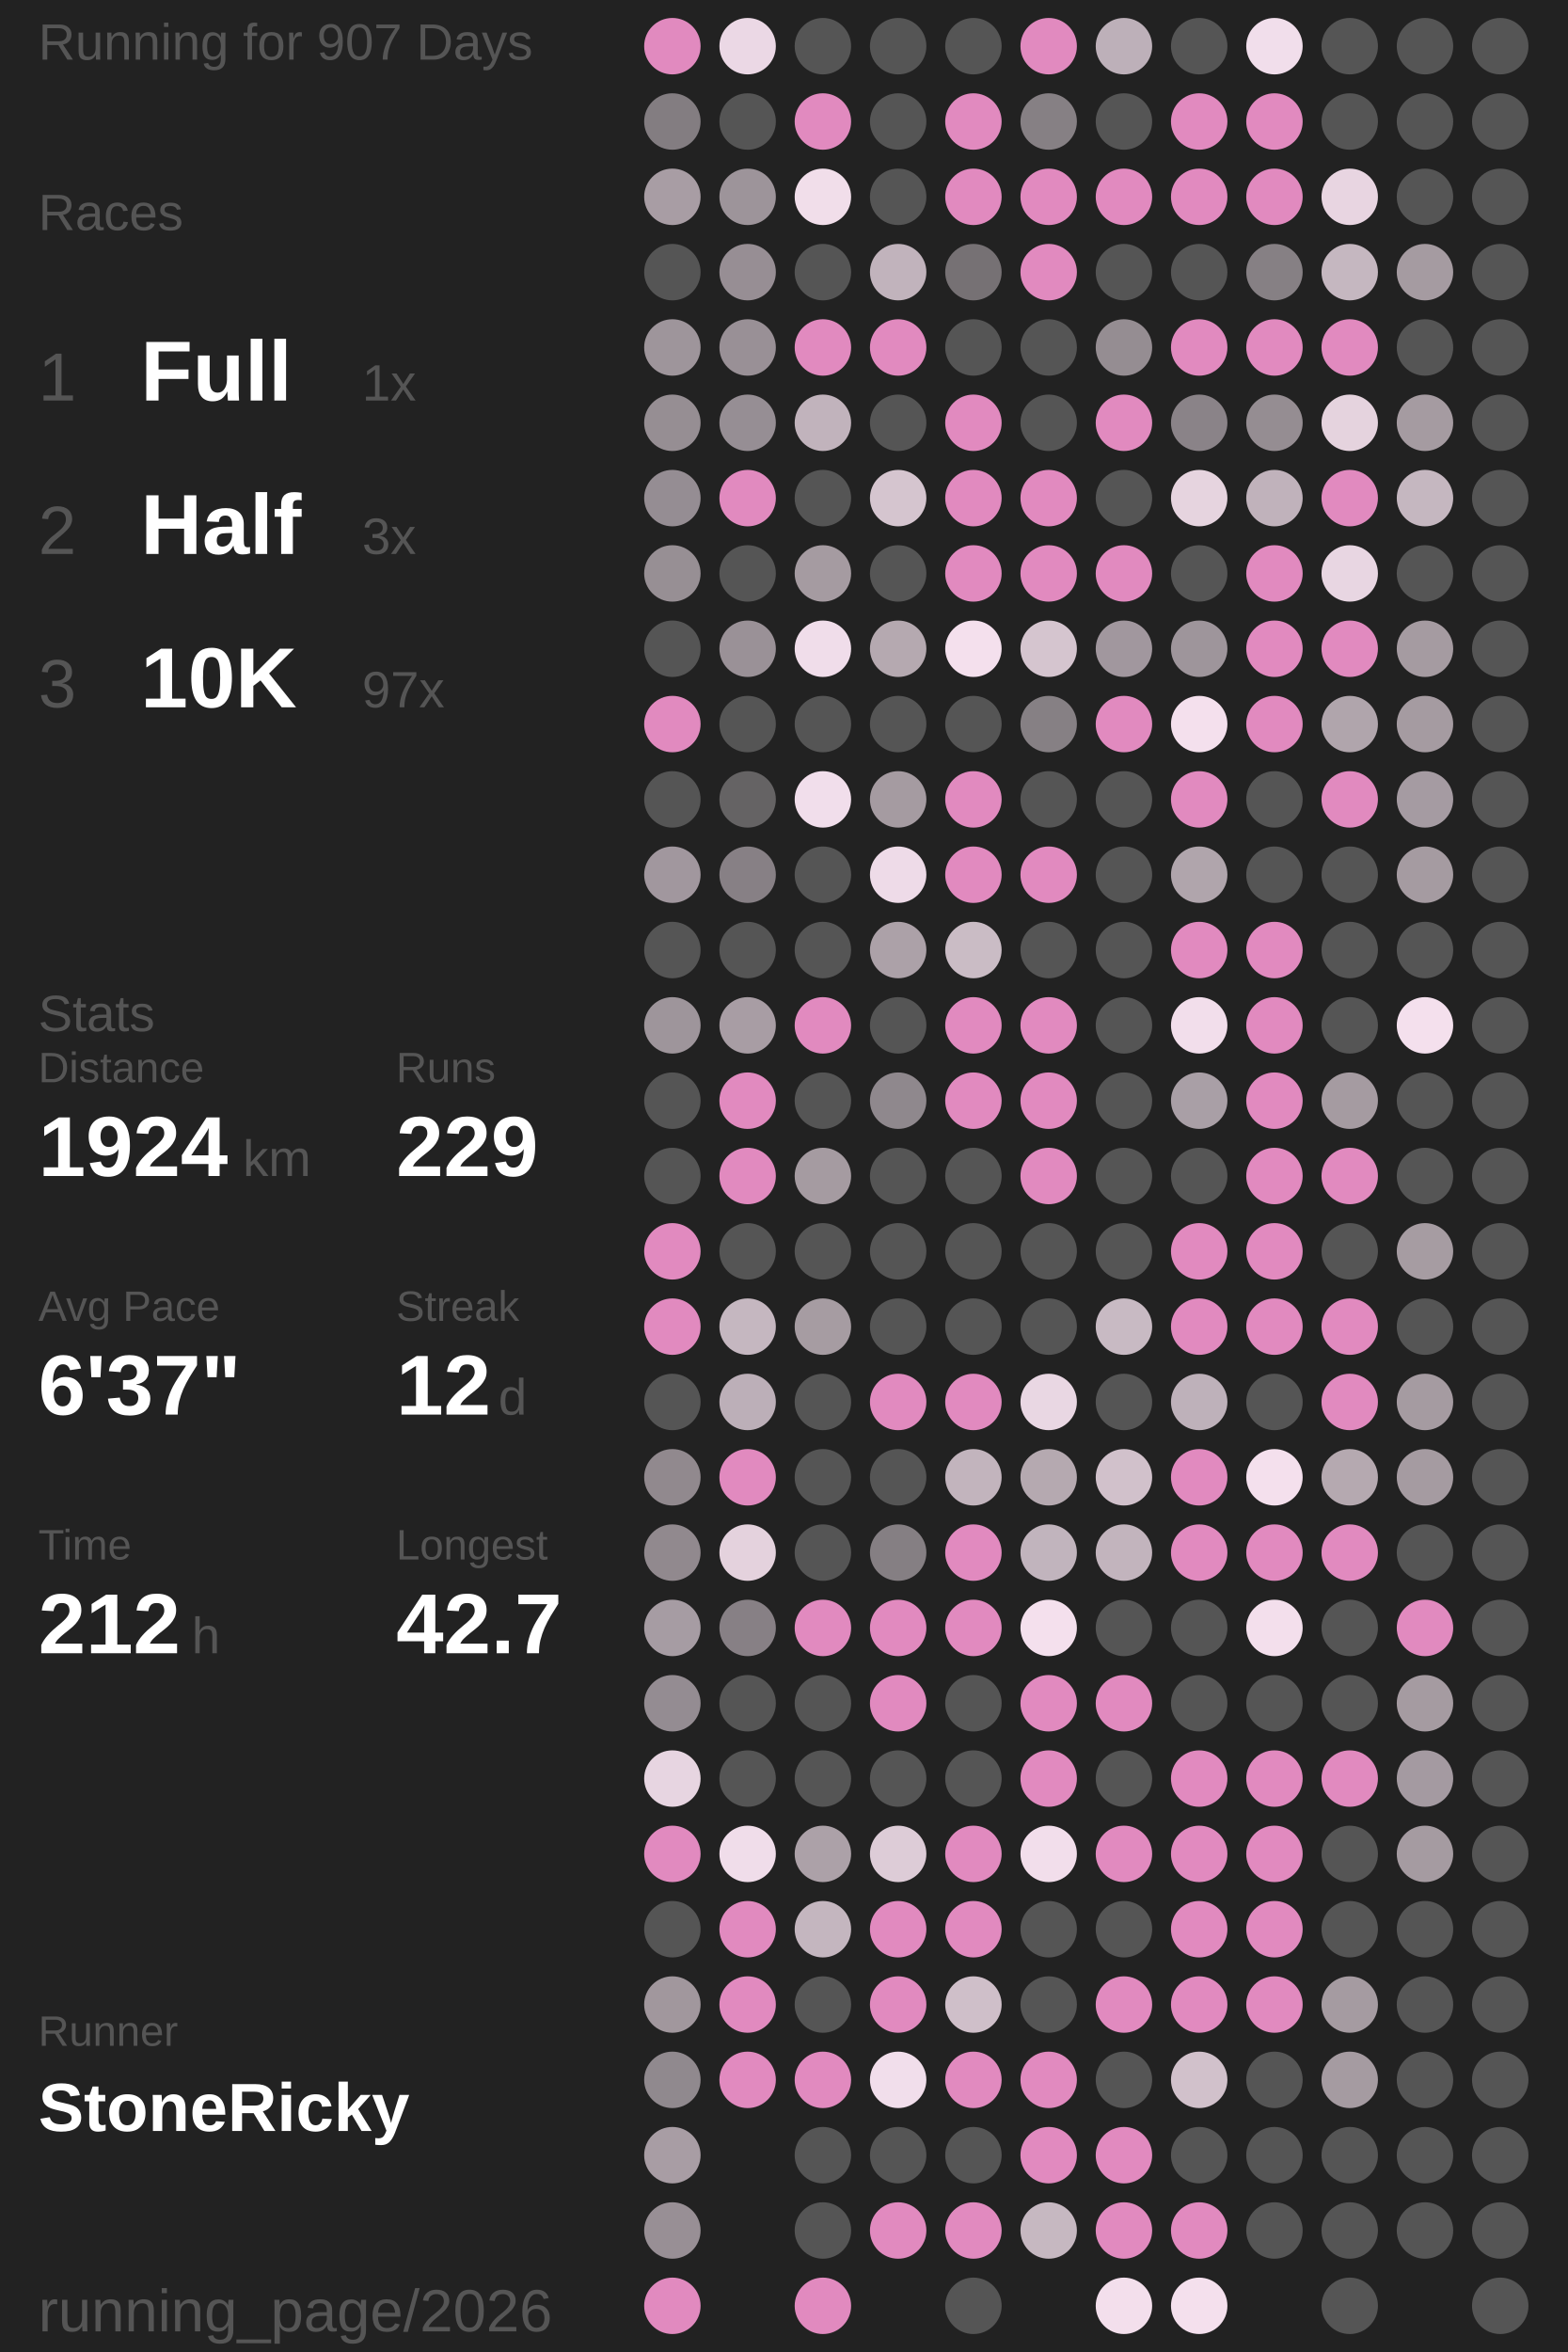
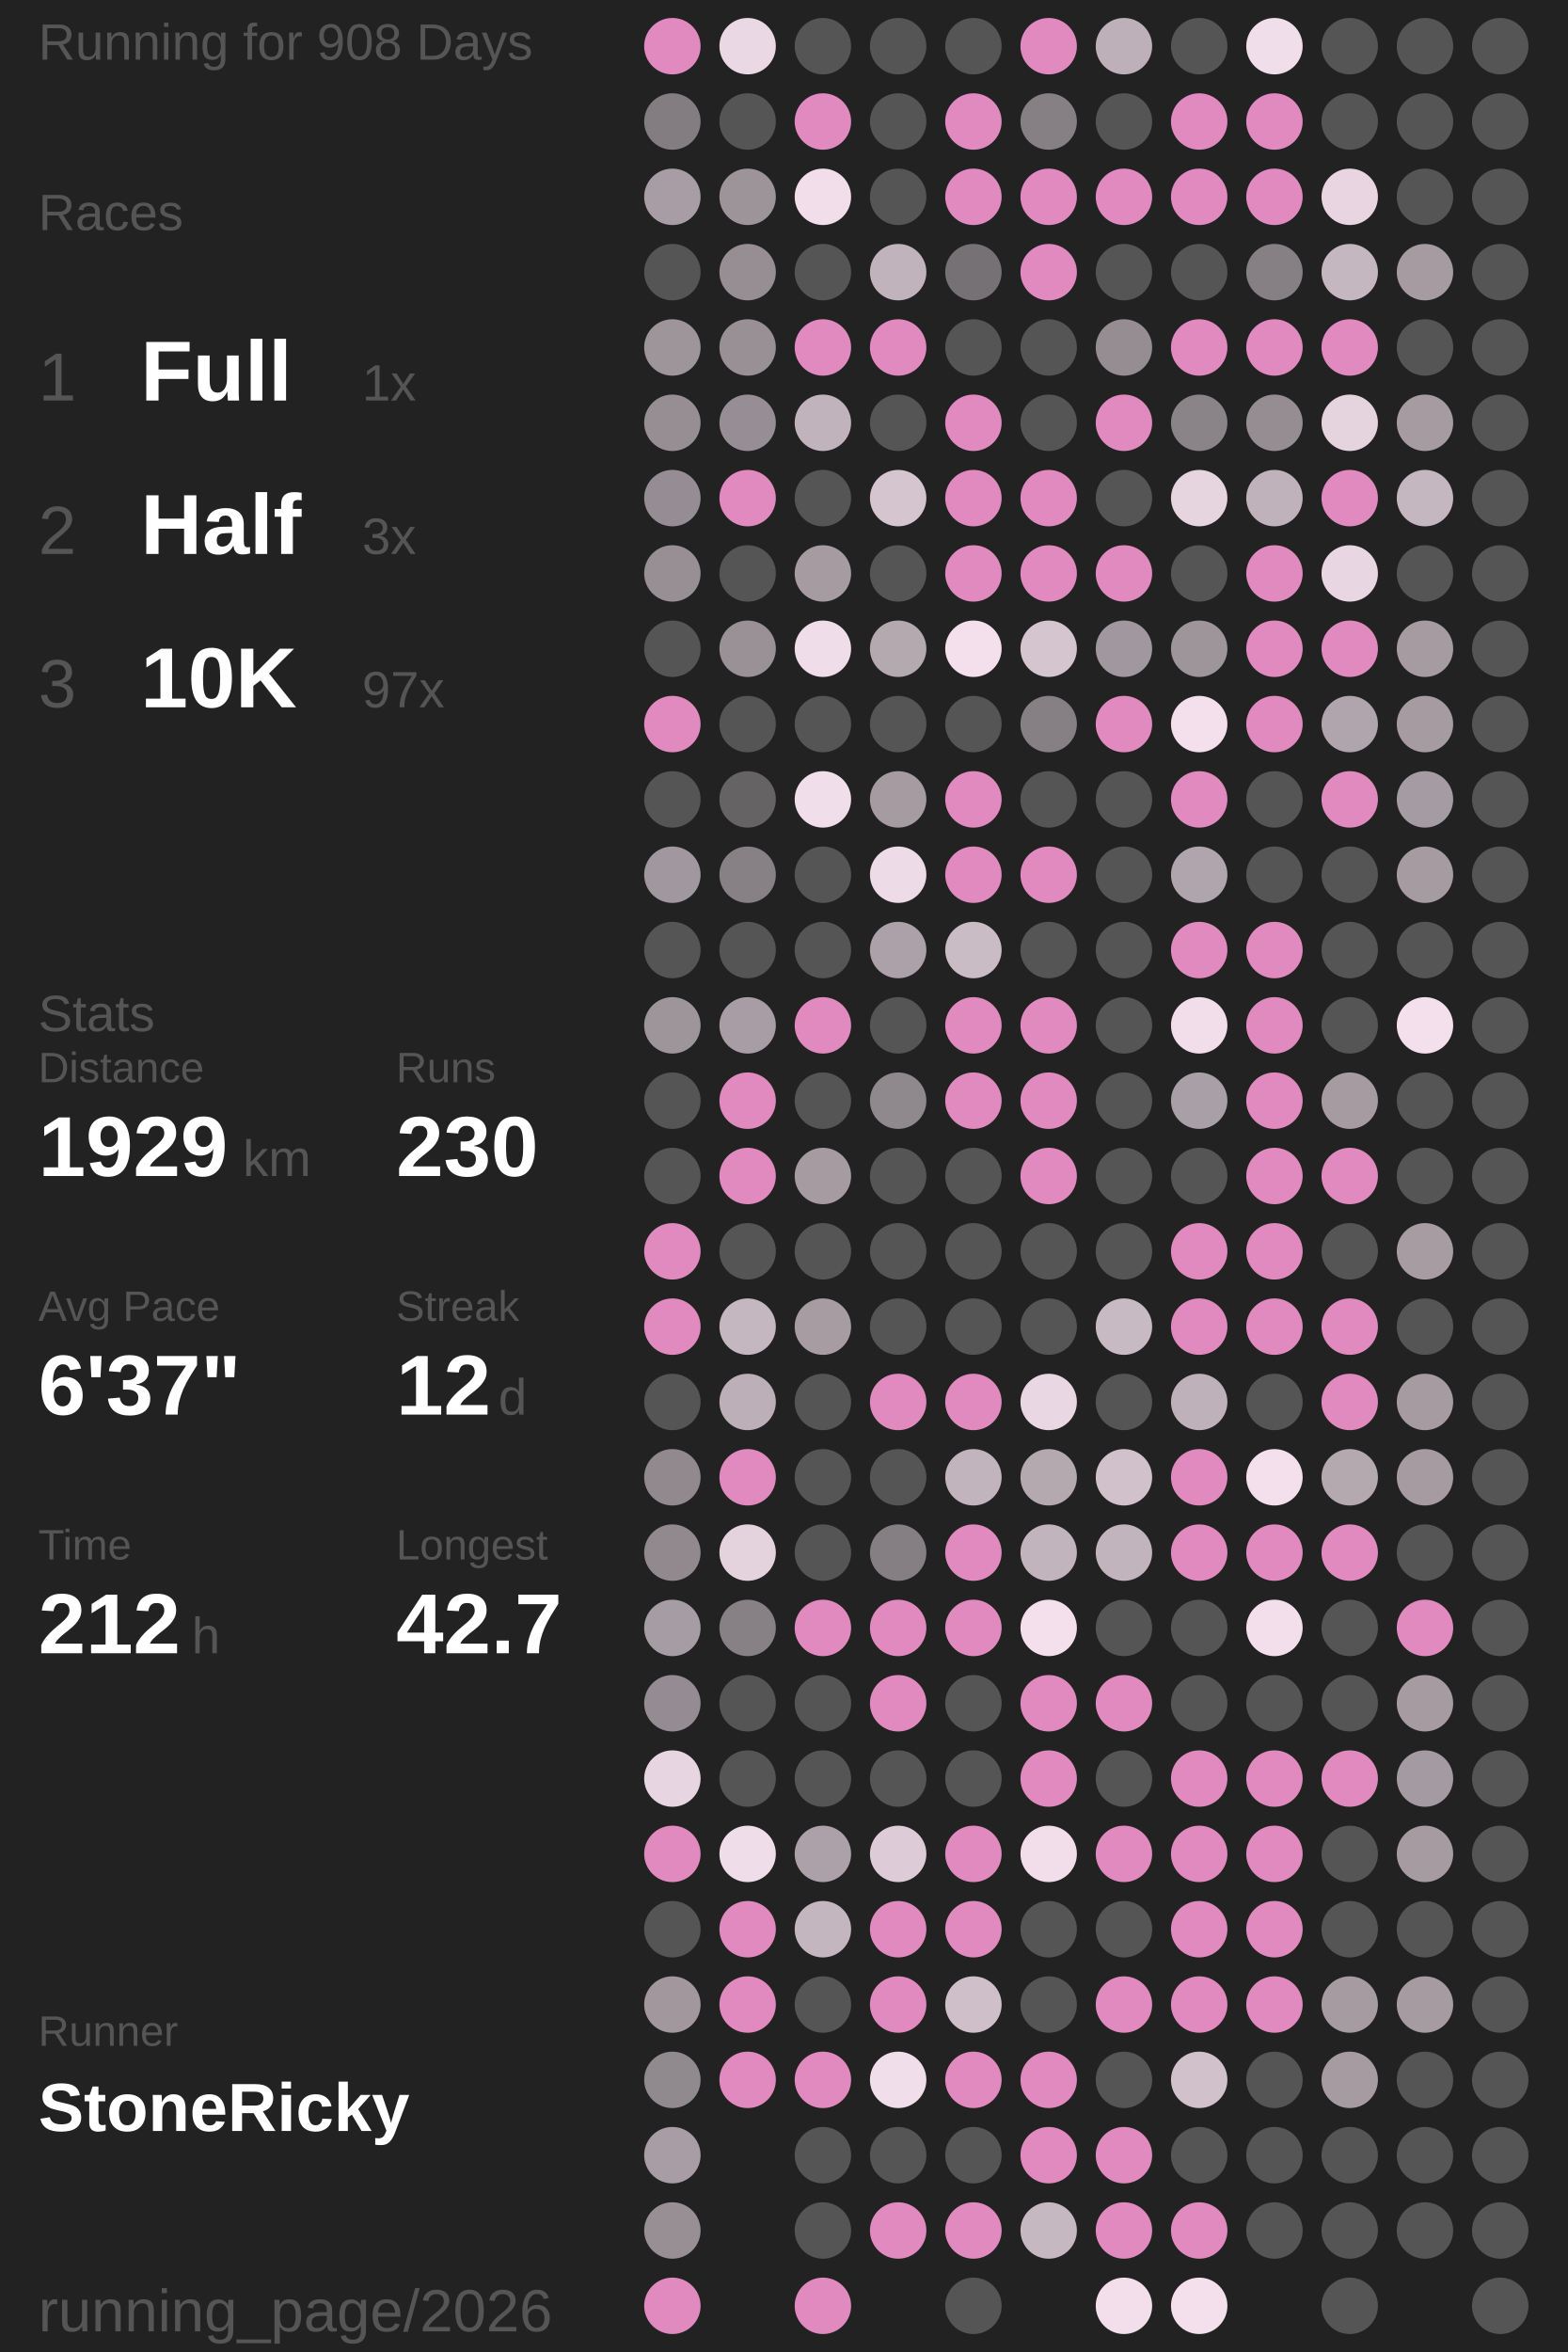
<svg xmlns="http://www.w3.org/2000/svg" baseProfile="full" height="300mm" version="1.1" viewBox="11,12,175,276" width="200mm">
  <defs />
  <rect fill="#222222" height="300" width="200" x="0" y="0" />
-   <text fill="#555555" style="font-size:6px; font-family:Arial;" x="11" y="19">Running for 907 Days</text>
+   <text fill="#555555" style="font-size:6px; font-family:Arial;" x="11" y="19">Running for 908 Days</text>
  <text fill="#555555" style="font-size:6px; font-family:Arial;" x="11" y="39">Races</text>
  <text fill="#555555" style="font-size:8px; font-family:Arial;" x="11" y="59">1</text>
  <text fill="#FFFFFF" style="font-size:10px; font-family:Arial; font-weight:bold;" x="23" y="59">Full</text>
  <text fill="#555555" style="font-size:6px; font-family:Arial;" x="49" y="59">1x</text>
  <text fill="#555555" style="font-size:8px; font-family:Arial;" x="11" y="77">2</text>
  <text fill="#FFFFFF" style="font-size:10px; font-family:Arial; font-weight:bold;" x="23" y="77">Half</text>
  <text fill="#555555" style="font-size:6px; font-family:Arial;" x="49" y="77">3x</text>
  <text fill="#555555" style="font-size:8px; font-family:Arial;" x="11" y="95">3</text>
  <text fill="#FFFFFF" style="font-size:10px; font-family:Arial; font-weight:bold;" x="23" y="95">10K</text>
  <text fill="#555555" style="font-size:6px; font-family:Arial;" x="49" y="95">97x</text>
  <text fill="#555555" style="font-size:6px; font-family:Arial;" x="11" y="133">Stats</text>
  <text fill="#555555" style="font-size:5px; font-family:Arial;" x="11" y="139">Distance</text>
-   <text fill="#FFFFFF" style="font-size:10px; font-family:Arial; font-weight:bold;" x="11" y="150">1924</text>
+   <text fill="#FFFFFF" style="font-size:10px; font-family:Arial; font-weight:bold;" x="11" y="150">1929</text>
  <text fill="#555555" style="font-size:6px; font-family:Arial;" x="35" y="150">km</text>
  <text fill="#555555" style="font-size:5px; font-family:Arial;" x="53" y="139">Runs</text>
-   <text fill="#FFFFFF" style="font-size:10px; font-family:Arial; font-weight:bold;" x="53" y="150">229</text>
+   <text fill="#FFFFFF" style="font-size:10px; font-family:Arial; font-weight:bold;" x="53" y="150">230</text>
  <text fill="#555555" style="font-size:5px; font-family:Arial;" x="11" y="167">Avg Pace</text>
  <text fill="#FFFFFF" style="font-size:10px; font-family:Arial; font-weight:bold;" x="11" y="178">6'37"</text>
  <text fill="#555555" style="font-size:5px; font-family:Arial;" x="53" y="167">Streak</text>
  <text fill="#FFFFFF" style="font-size:10px; font-family:Arial; font-weight:bold;" x="53" y="178">12</text>
  <text fill="#555555" style="font-size:6px; font-family:Arial;" x="65" y="178">d</text>
  <text fill="#555555" style="font-size:5px; font-family:Arial;" x="11" y="195">Time</text>
  <text fill="#FFFFFF" style="font-size:10px; font-family:Arial; font-weight:bold;" x="11" y="206">212</text>
  <text fill="#555555" style="font-size:6px; font-family:Arial;" x="29" y="206">h</text>
  <text fill="#555555" style="font-size:5px; font-family:Arial;" x="53" y="195">Longest</text>
  <text fill="#FFFFFF" style="font-size:10px; font-family:Arial; font-weight:bold;" x="53" y="206">42.7</text>
  <text fill="#555555" style="font-size:5px; font-family:Arial;" x="11" y="252.065">Runner</text>
  <text fill="#FFFFFF" style="font-size:8px; font-family:Arial; font-weight:bold;" x="11" y="262.065">StoneRicky</text>
  <text fill="#555555" style="font-size:7px; font-family:Arial;" x="11" y="285.581">running_page/2026</text>
  <circle cx="85.417" cy="17.419" fill="#E18ABF" r="3.312" />
  <circle cx="85.417" cy="26.258" fill="#837d81" r="3.312" />
  <circle cx="85.417" cy="35.097" fill="#a89da4" r="3.312" />
  <circle cx="85.417" cy="43.935" fill="#555555" r="3.312" />
  <circle cx="85.417" cy="52.774" fill="#9e959b" r="3.312" />
  <circle cx="85.417" cy="61.613" fill="#968e93" r="3.312" />
  <circle cx="85.417" cy="70.452" fill="#958d93" r="3.312" />
  <circle cx="85.417" cy="79.29" fill="#978f94" r="3.312" />
  <circle cx="85.417" cy="88.129" fill="#555555" r="3.312" />
  <circle cx="85.417" cy="96.968" fill="#E18ABF" r="3.312" />
  <circle cx="85.417" cy="105.806" fill="#555555" r="3.312" />
  <circle cx="85.417" cy="114.645" fill="#a1979e" r="3.312" />
  <circle cx="85.417" cy="123.484" fill="#555555" r="3.312" />
  <circle cx="85.417" cy="132.323" fill="#9e959b" r="3.312" />
  <circle cx="85.417" cy="141.161" fill="#555555" r="3.312" />
  <circle cx="85.417" cy="150" fill="#555555" r="3.312" />
  <circle cx="85.417" cy="158.839" fill="#E18ABF" r="3.312" />
  <circle cx="85.417" cy="167.677" fill="#E18ABF" r="3.312" />
  <circle cx="85.417" cy="176.516" fill="#555555" r="3.312" />
  <circle cx="85.417" cy="185.355" fill="#91898e" r="3.312" />
  <circle cx="85.417" cy="194.194" fill="#91898e" r="3.312" />
  <circle cx="85.417" cy="203.032" fill="#a69ca3" r="3.312" />
  <circle cx="85.417" cy="211.871" fill="#948c92" r="3.312" />
  <circle cx="85.417" cy="220.71" fill="#e7d5e1" r="3.312" />
  <circle cx="85.417" cy="229.548" fill="#E18ABF" r="3.312" />
  <circle cx="85.417" cy="238.387" fill="#555555" r="3.312" />
  <circle cx="85.417" cy="247.226" fill="#a1979d" r="3.312" />
  <circle cx="85.417" cy="256.065" fill="#90898e" r="3.312" />
  <circle cx="85.417" cy="264.903" fill="#a89da4" r="3.312" />
  <circle cx="85.417" cy="273.742" fill="#988f95" r="3.312" />
  <circle cx="85.417" cy="282.581" fill="#E18ABF" r="3.312" />
  <circle cx="94.25" cy="17.419" fill="#ebd8e5" r="3.312" />
  <circle cx="94.25" cy="26.258" fill="#555555" r="3.312" />
  <circle cx="94.25" cy="35.097" fill="#9d949a" r="3.312" />
  <circle cx="94.25" cy="43.935" fill="#978e94" r="3.312" />
  <circle cx="94.25" cy="52.774" fill="#999096" r="3.312" />
  <circle cx="94.25" cy="61.613" fill="#968e94" r="3.312" />
  <circle cx="94.25" cy="70.452" fill="#E18ABF" r="3.312" />
  <circle cx="94.25" cy="79.29" fill="#555555" r="3.312" />
  <circle cx="94.25" cy="88.129" fill="#9a9197" r="3.312" />
  <circle cx="94.25" cy="96.968" fill="#555555" r="3.312" />
  <circle cx="94.25" cy="105.806" fill="#656364" r="3.312" />
  <circle cx="94.25" cy="114.645" fill="#878085" r="3.312" />
  <circle cx="94.25" cy="123.484" fill="#555555" r="3.312" />
  <circle cx="94.25" cy="132.323" fill="#a89da4" r="3.312" />
  <circle cx="94.25" cy="141.161" fill="#E18ABF" r="3.312" />
  <circle cx="94.25" cy="150" fill="#E18ABF" r="3.312" />
  <circle cx="94.25" cy="158.839" fill="#555555" r="3.312" />
  <circle cx="94.25" cy="167.677" fill="#c5b7c0" r="3.312" />
  <circle cx="94.25" cy="176.516" fill="#bcafb8" r="3.312" />
  <circle cx="94.25" cy="185.355" fill="#E18ABF" r="3.312" />
  <circle cx="94.25" cy="194.194" fill="#e4d2dd" r="3.312" />
  <circle cx="94.25" cy="203.032" fill="#878085" r="3.312" />
  <circle cx="94.25" cy="211.871" fill="#555555" r="3.312" />
  <circle cx="94.25" cy="220.71" fill="#555555" r="3.312" />
  <circle cx="94.25" cy="229.548" fill="#f0ddea" r="3.312" />
  <circle cx="94.25" cy="238.387" fill="#E18ABF" r="3.312" />
  <circle cx="94.25" cy="247.226" fill="#E18ABF" r="3.312" />
  <circle cx="94.25" cy="256.065" fill="#E18ABF" r="3.312" />
  <circle cx="103.083" cy="17.419" fill="#555555" r="3.312" />
  <circle cx="103.083" cy="26.258" fill="#E18ABF" r="3.312" />
  <circle cx="103.083" cy="35.097" fill="#f1deea" r="3.312" />
  <circle cx="103.083" cy="43.935" fill="#555555" r="3.312" />
  <circle cx="103.083" cy="52.774" fill="#E18ABF" r="3.312" />
  <circle cx="103.083" cy="61.613" fill="#c1b3bc" r="3.312" />
  <circle cx="103.083" cy="70.452" fill="#555555" r="3.312" />
  <circle cx="103.083" cy="79.29" fill="#a59ba1" r="3.312" />
  <circle cx="103.083" cy="88.129" fill="#f0ddea" r="3.312" />
  <circle cx="103.083" cy="96.968" fill="#555555" r="3.312" />
  <circle cx="103.083" cy="105.806" fill="#f1deeb" r="3.312" />
  <circle cx="103.083" cy="114.645" fill="#555555" r="3.312" />
  <circle cx="103.083" cy="123.484" fill="#555555" r="3.312" />
  <circle cx="103.083" cy="132.323" fill="#E18ABF" r="3.312" />
  <circle cx="103.083" cy="141.161" fill="#555555" r="3.312" />
  <circle cx="103.083" cy="150" fill="#a59ba1" r="3.312" />
  <circle cx="103.083" cy="158.839" fill="#555555" r="3.312" />
  <circle cx="103.083" cy="167.677" fill="#a69ca2" r="3.312" />
  <circle cx="103.083" cy="176.516" fill="#555555" r="3.312" />
  <circle cx="103.083" cy="185.355" fill="#555555" r="3.312" />
  <circle cx="103.083" cy="194.194" fill="#555555" r="3.312" />
  <circle cx="103.083" cy="203.032" fill="#E18ABF" r="3.312" />
  <circle cx="103.083" cy="211.871" fill="#555555" r="3.312" />
  <circle cx="103.083" cy="220.71" fill="#555555" r="3.312" />
  <circle cx="103.083" cy="229.548" fill="#aca1a8" r="3.312" />
  <circle cx="103.083" cy="238.387" fill="#c4b6bf" r="3.312" />
  <circle cx="103.083" cy="247.226" fill="#555555" r="3.312" />
  <circle cx="103.083" cy="256.065" fill="#E18ABF" r="3.312" />
  <circle cx="103.083" cy="264.903" fill="#555555" r="3.312" />
  <circle cx="103.083" cy="273.742" fill="#555555" r="3.312" />
  <circle cx="103.083" cy="282.581" fill="#E18ABF" r="3.312" />
  <circle cx="111.917" cy="17.419" fill="#555555" r="3.312" />
  <circle cx="111.917" cy="26.258" fill="#555555" r="3.312" />
  <circle cx="111.917" cy="35.097" fill="#555555" r="3.312" />
  <circle cx="111.917" cy="43.935" fill="#c1b3bc" r="3.312" />
  <circle cx="111.917" cy="52.774" fill="#E18ABF" r="3.312" />
  <circle cx="111.917" cy="61.613" fill="#555555" r="3.312" />
  <circle cx="111.917" cy="70.452" fill="#d5c5cf" r="3.312" />
  <circle cx="111.917" cy="79.29" fill="#555555" r="3.312" />
  <circle cx="111.917" cy="88.129" fill="#b5a9b0" r="3.312" />
  <circle cx="111.917" cy="96.968" fill="#555555" r="3.312" />
  <circle cx="111.917" cy="105.806" fill="#a59ba1" r="3.312" />
  <circle cx="111.917" cy="114.645" fill="#eedbe8" r="3.312" />
  <circle cx="111.917" cy="123.484" fill="#aca1a8" r="3.312" />
  <circle cx="111.917" cy="132.323" fill="#555555" r="3.312" />
  <circle cx="111.917" cy="141.161" fill="#8f888d" r="3.312" />
  <circle cx="111.917" cy="150" fill="#555555" r="3.312" />
  <circle cx="111.917" cy="158.839" fill="#555555" r="3.312" />
  <circle cx="111.917" cy="167.677" fill="#555555" r="3.312" />
  <circle cx="111.917" cy="176.516" fill="#E18ABF" r="3.312" />
  <circle cx="111.917" cy="185.355" fill="#555555" r="3.312" />
  <circle cx="111.917" cy="194.194" fill="#857f83" r="3.312" />
  <circle cx="111.917" cy="203.032" fill="#E18ABF" r="3.312" />
  <circle cx="111.917" cy="211.871" fill="#E18ABF" r="3.312" />
  <circle cx="111.917" cy="220.71" fill="#555555" r="3.312" />
  <circle cx="111.917" cy="229.548" fill="#ddccd7" r="3.312" />
  <circle cx="111.917" cy="238.387" fill="#E18ABF" r="3.312" />
  <circle cx="111.917" cy="247.226" fill="#E18ABF" r="3.312" />
  <circle cx="111.917" cy="256.065" fill="#f1deeb" r="3.312" />
  <circle cx="111.917" cy="264.903" fill="#555555" r="3.312" />
  <circle cx="111.917" cy="273.742" fill="#E18ABF" r="3.312" />
  <circle cx="120.75" cy="17.419" fill="#555555" r="3.312" />
  <circle cx="120.75" cy="26.258" fill="#E18ABF" r="3.312" />
  <circle cx="120.75" cy="35.097" fill="#E18ABF" r="3.312" />
  <circle cx="120.75" cy="43.935" fill="#767174" r="3.312" />
  <circle cx="120.75" cy="52.774" fill="#555555" r="3.312" />
  <circle cx="120.75" cy="61.613" fill="#E18ABF" r="3.312" />
  <circle cx="120.75" cy="70.452" fill="#E18ABF" r="3.312" />
  <circle cx="120.75" cy="79.29" fill="#E18ABF" r="3.312" />
  <circle cx="120.75" cy="88.129" fill="#f4e0ed" r="3.312" />
  <circle cx="120.75" cy="96.968" fill="#555555" r="3.312" />
  <circle cx="120.75" cy="105.806" fill="#E18ABF" r="3.312" />
  <circle cx="120.75" cy="114.645" fill="#E18ABF" r="3.312" />
  <circle cx="120.75" cy="123.484" fill="#cabcc5" r="3.312" />
  <circle cx="120.75" cy="132.323" fill="#E18ABF" r="3.312" />
  <circle cx="120.75" cy="141.161" fill="#E18ABF" r="3.312" />
  <circle cx="120.75" cy="150" fill="#555555" r="3.312" />
  <circle cx="120.75" cy="158.839" fill="#555555" r="3.312" />
  <circle cx="120.75" cy="167.677" fill="#555555" r="3.312" />
  <circle cx="120.75" cy="176.516" fill="#E18ABF" r="3.312" />
  <circle cx="120.75" cy="185.355" fill="#c2b4bd" r="3.312" />
  <circle cx="120.75" cy="194.194" fill="#E18ABF" r="3.312" />
  <circle cx="120.75" cy="203.032" fill="#E18ABF" r="3.312" />
  <circle cx="120.75" cy="211.871" fill="#555555" r="3.312" />
  <circle cx="120.75" cy="220.71" fill="#555555" r="3.312" />
  <circle cx="120.75" cy="229.548" fill="#E18ABF" r="3.312" />
  <circle cx="120.75" cy="238.387" fill="#E18ABF" r="3.312" />
  <circle cx="120.75" cy="247.226" fill="#cfbfc9" r="3.312" />
  <circle cx="120.75" cy="256.065" fill="#E18ABF" r="3.312" />
  <circle cx="120.75" cy="264.903" fill="#555555" r="3.312" />
  <circle cx="120.75" cy="273.742" fill="#E18ABF" r="3.312" />
  <circle cx="120.75" cy="282.581" fill="#555555" r="3.312" />
  <circle cx="129.583" cy="17.419" fill="#E18ABF" r="3.312" />
  <circle cx="129.583" cy="26.258" fill="#868084" r="3.312" />
  <circle cx="129.583" cy="35.097" fill="#E18ABF" r="3.312" />
  <circle cx="129.583" cy="43.935" fill="#E18ABF" r="3.312" />
  <circle cx="129.583" cy="52.774" fill="#555555" r="3.312" />
  <circle cx="129.583" cy="61.613" fill="#555555" r="3.312" />
  <circle cx="129.583" cy="70.452" fill="#E18ABF" r="3.312" />
  <circle cx="129.583" cy="79.29" fill="#E18ABF" r="3.312" />
  <circle cx="129.583" cy="88.129" fill="#d5c5cf" r="3.312" />
  <circle cx="129.583" cy="96.968" fill="#868084" r="3.312" />
  <circle cx="129.583" cy="105.806" fill="#555555" r="3.312" />
  <circle cx="129.583" cy="114.645" fill="#E18ABF" r="3.312" />
  <circle cx="129.583" cy="123.484" fill="#555555" r="3.312" />
  <circle cx="129.583" cy="132.323" fill="#E18ABF" r="3.312" />
  <circle cx="129.583" cy="141.161" fill="#E18ABF" r="3.312" />
  <circle cx="129.583" cy="150" fill="#E18ABF" r="3.312" />
  <circle cx="129.583" cy="158.839" fill="#555555" r="3.312" />
  <circle cx="129.583" cy="167.677" fill="#555555" r="3.312" />
  <circle cx="129.583" cy="176.516" fill="#e9d7e3" r="3.312" />
  <circle cx="129.583" cy="185.355" fill="#b5a9b0" r="3.312" />
  <circle cx="129.583" cy="194.194" fill="#c1b4bd" r="3.312" />
  <circle cx="129.583" cy="203.032" fill="#f4e0ed" r="3.312" />
  <circle cx="129.583" cy="211.871" fill="#E18ABF" r="3.312" />
  <circle cx="129.583" cy="220.71" fill="#E18ABF" r="3.312" />
  <circle cx="129.583" cy="229.548" fill="#f2deeb" r="3.312" />
  <circle cx="129.583" cy="238.387" fill="#555555" r="3.312" />
  <circle cx="129.583" cy="247.226" fill="#555555" r="3.312" />
  <circle cx="129.583" cy="256.065" fill="#E18ABF" r="3.312" />
  <circle cx="129.583" cy="264.903" fill="#E18ABF" r="3.312" />
  <circle cx="129.583" cy="273.742" fill="#c6b8c1" r="3.312" />
  <circle cx="138.417" cy="17.419" fill="#bdb0b9" r="3.312" />
  <circle cx="138.417" cy="26.258" fill="#555555" r="3.312" />
  <circle cx="138.417" cy="35.097" fill="#E18ABF" r="3.312" />
  <circle cx="138.417" cy="43.935" fill="#555555" r="3.312" />
  <circle cx="138.417" cy="52.774" fill="#958d92" r="3.312" />
  <circle cx="138.417" cy="61.613" fill="#E18ABF" r="3.312" />
  <circle cx="138.417" cy="70.452" fill="#555555" r="3.312" />
  <circle cx="138.417" cy="79.29" fill="#E18ABF" r="3.312" />
  <circle cx="138.417" cy="88.129" fill="#a1979e" r="3.312" />
  <circle cx="138.417" cy="96.968" fill="#E18ABF" r="3.312" />
  <circle cx="138.417" cy="105.806" fill="#555555" r="3.312" />
  <circle cx="138.417" cy="114.645" fill="#555555" r="3.312" />
  <circle cx="138.417" cy="123.484" fill="#555555" r="3.312" />
  <circle cx="138.417" cy="132.323" fill="#555555" r="3.312" />
  <circle cx="138.417" cy="141.161" fill="#555555" r="3.312" />
  <circle cx="138.417" cy="150" fill="#555555" r="3.312" />
  <circle cx="138.417" cy="158.839" fill="#555555" r="3.312" />
  <circle cx="138.417" cy="167.677" fill="#c8bac3" r="3.312" />
  <circle cx="138.417" cy="176.516" fill="#555555" r="3.312" />
  <circle cx="138.417" cy="185.355" fill="#d1c1cb" r="3.312" />
  <circle cx="138.417" cy="194.194" fill="#c2b4bd" r="3.312" />
  <circle cx="138.417" cy="203.032" fill="#555555" r="3.312" />
  <circle cx="138.417" cy="211.871" fill="#E18ABF" r="3.312" />
  <circle cx="138.417" cy="220.71" fill="#555555" r="3.312" />
  <circle cx="138.417" cy="229.548" fill="#E18ABF" r="3.312" />
  <circle cx="138.417" cy="238.387" fill="#555555" r="3.312" />
  <circle cx="138.417" cy="247.226" fill="#E18ABF" r="3.312" />
  <circle cx="138.417" cy="256.065" fill="#555555" r="3.312" />
  <circle cx="138.417" cy="264.903" fill="#E18ABF" r="3.312" />
  <circle cx="138.417" cy="273.742" fill="#E18ABF" r="3.312" />
  <circle cx="138.417" cy="282.581" fill="#f3dfec" r="3.312" />
  <circle cx="147.25" cy="17.419" fill="#555555" r="3.312" />
  <circle cx="147.25" cy="26.258" fill="#E18ABF" r="3.312" />
  <circle cx="147.25" cy="35.097" fill="#E18ABF" r="3.312" />
  <circle cx="147.25" cy="43.935" fill="#555555" r="3.312" />
  <circle cx="147.25" cy="52.774" fill="#E18ABF" r="3.312" />
  <circle cx="147.25" cy="61.613" fill="#8a8388" r="3.312" />
  <circle cx="147.25" cy="70.452" fill="#e6d4df" r="3.312" />
  <circle cx="147.25" cy="79.29" fill="#555555" r="3.312" />
  <circle cx="147.25" cy="88.129" fill="#9e959b" r="3.312" />
  <circle cx="147.25" cy="96.968" fill="#f4e0ed" r="3.312" />
  <circle cx="147.25" cy="105.806" fill="#E18ABF" r="3.312" />
  <circle cx="147.25" cy="114.645" fill="#b0a5ac" r="3.312" />
  <circle cx="147.25" cy="123.484" fill="#E18ABF" r="3.312" />
  <circle cx="147.25" cy="132.323" fill="#f2deeb" r="3.312" />
  <circle cx="147.25" cy="141.161" fill="#a99fa6" r="3.312" />
  <circle cx="147.25" cy="150" fill="#555555" r="3.312" />
  <circle cx="147.25" cy="158.839" fill="#E18ABF" r="3.312" />
  <circle cx="147.25" cy="167.677" fill="#E18ABF" r="3.312" />
  <circle cx="147.25" cy="176.516" fill="#beb1ba" r="3.312" />
  <circle cx="147.25" cy="185.355" fill="#E18ABF" r="3.312" />
  <circle cx="147.25" cy="194.194" fill="#E18ABF" r="3.312" />
  <circle cx="147.25" cy="203.032" fill="#555555" r="3.312" />
  <circle cx="147.25" cy="211.871" fill="#555555" r="3.312" />
  <circle cx="147.25" cy="220.71" fill="#E18ABF" r="3.312" />
  <circle cx="147.25" cy="229.548" fill="#E18ABF" r="3.312" />
  <circle cx="147.25" cy="238.387" fill="#E18ABF" r="3.312" />
  <circle cx="147.25" cy="247.226" fill="#E18ABF" r="3.312" />
  <circle cx="147.25" cy="256.065" fill="#d1c1cb" r="3.312" />
  <circle cx="147.25" cy="264.903" fill="#555555" r="3.312" />
  <circle cx="147.25" cy="273.742" fill="#E18ABF" r="3.312" />
  <circle cx="147.25" cy="282.581" fill="#f4e0ed" r="3.312" />
  <circle cx="156.083" cy="17.419" fill="#f1deeb" r="3.312" />
  <circle cx="156.083" cy="26.258" fill="#E18ABF" r="3.312" />
  <circle cx="156.083" cy="35.097" fill="#E18ABF" r="3.312" />
  <circle cx="156.083" cy="43.935" fill="#868084" r="3.312" />
  <circle cx="156.083" cy="52.774" fill="#E18ABF" r="3.312" />
  <circle cx="156.083" cy="61.613" fill="#958d92" r="3.312" />
  <circle cx="156.083" cy="70.452" fill="#c0b2bb" r="3.312" />
  <circle cx="156.083" cy="79.29" fill="#E18ABF" r="3.312" />
  <circle cx="156.083" cy="88.129" fill="#E18ABF" r="3.312" />
  <circle cx="156.083" cy="96.968" fill="#E18ABF" r="3.312" />
  <circle cx="156.083" cy="105.806" fill="#555555" r="3.312" />
  <circle cx="156.083" cy="114.645" fill="#555555" r="3.312" />
  <circle cx="156.083" cy="123.484" fill="#E18ABF" r="3.312" />
  <circle cx="156.083" cy="132.323" fill="#E18ABF" r="3.312" />
  <circle cx="156.083" cy="141.161" fill="#E18ABF" r="3.312" />
  <circle cx="156.083" cy="150" fill="#E18ABF" r="3.312" />
  <circle cx="156.083" cy="158.839" fill="#E18ABF" r="3.312" />
  <circle cx="156.083" cy="167.677" fill="#E18ABF" r="3.312" />
  <circle cx="156.083" cy="176.516" fill="#555555" r="3.312" />
  <circle cx="156.083" cy="185.355" fill="#f4e0ed" r="3.312" />
  <circle cx="156.083" cy="194.194" fill="#E18ABF" r="3.312" />
  <circle cx="156.083" cy="203.032" fill="#f3dfec" r="3.312" />
  <circle cx="156.083" cy="211.871" fill="#555555" r="3.312" />
  <circle cx="156.083" cy="220.71" fill="#E18ABF" r="3.312" />
  <circle cx="156.083" cy="229.548" fill="#E18ABF" r="3.312" />
  <circle cx="156.083" cy="238.387" fill="#E18ABF" r="3.312" />
  <circle cx="156.083" cy="247.226" fill="#E18ABF" r="3.312" />
  <circle cx="156.083" cy="256.065" fill="#555555" r="3.312" />
  <circle cx="156.083" cy="264.903" fill="#555555" r="3.312" />
  <circle cx="156.083" cy="273.742" fill="#555555" r="3.312" />
  <circle cx="164.917" cy="17.419" fill="#555555" r="3.312" />
  <circle cx="164.917" cy="26.258" fill="#555555" r="3.312" />
  <circle cx="164.917" cy="35.097" fill="#e8d5e1" r="3.312" />
  <circle cx="164.917" cy="43.935" fill="#c5b7c0" r="3.312" />
  <circle cx="164.917" cy="52.774" fill="#E18ABF" r="3.312" />
  <circle cx="164.917" cy="61.613" fill="#e5d3de" r="3.312" />
  <circle cx="164.917" cy="70.452" fill="#E18ABF" r="3.312" />
  <circle cx="164.917" cy="79.29" fill="#e8d6e2" r="3.312" />
  <circle cx="164.917" cy="88.129" fill="#E18ABF" r="3.312" />
  <circle cx="164.917" cy="96.968" fill="#b0a5ac" r="3.312" />
  <circle cx="164.917" cy="105.806" fill="#E18ABF" r="3.312" />
  <circle cx="164.917" cy="114.645" fill="#555555" r="3.312" />
  <circle cx="164.917" cy="123.484" fill="#555555" r="3.312" />
  <circle cx="164.917" cy="132.323" fill="#555555" r="3.312" />
  <circle cx="164.917" cy="141.161" fill="#a59ba1" r="3.312" />
  <circle cx="164.917" cy="150" fill="#E18ABF" r="3.312" />
  <circle cx="164.917" cy="158.839" fill="#555555" r="3.312" />
  <circle cx="164.917" cy="167.677" fill="#E18ABF" r="3.312" />
  <circle cx="164.917" cy="176.516" fill="#E18ABF" r="3.312" />
  <circle cx="164.917" cy="185.355" fill="#b5a9b0" r="3.312" />
  <circle cx="164.917" cy="194.194" fill="#E18ABF" r="3.312" />
  <circle cx="164.917" cy="203.032" fill="#555555" r="3.312" />
  <circle cx="164.917" cy="211.871" fill="#555555" r="3.312" />
  <circle cx="164.917" cy="220.71" fill="#E18ABF" r="3.312" />
  <circle cx="164.917" cy="229.548" fill="#555555" r="3.312" />
  <circle cx="164.917" cy="238.387" fill="#555555" r="3.312" />
  <circle cx="164.917" cy="247.226" fill="#a59ba1" r="3.312" />
  <circle cx="164.917" cy="256.065" fill="#a59ba1" r="3.312" />
  <circle cx="164.917" cy="264.903" fill="#555555" r="3.312" />
  <circle cx="164.917" cy="273.742" fill="#555555" r="3.312" />
  <circle cx="164.917" cy="282.581" fill="#555555" r="3.312" />
  <circle cx="173.75" cy="17.419" fill="#555555" r="3.312" />
  <circle cx="173.75" cy="26.258" fill="#555555" r="3.312" />
  <circle cx="173.75" cy="35.097" fill="#555555" r="3.312" />
  <circle cx="173.75" cy="43.935" fill="#a59ba1" r="3.312" />
  <circle cx="173.75" cy="52.774" fill="#555555" r="3.312" />
  <circle cx="173.75" cy="61.613" fill="#a59ba1" r="3.312" />
  <circle cx="173.75" cy="70.452" fill="#c5b7c0" r="3.312" />
  <circle cx="173.75" cy="79.29" fill="#555555" r="3.312" />
  <circle cx="173.75" cy="88.129" fill="#a59ba1" r="3.312" />
  <circle cx="173.75" cy="96.968" fill="#a59ba1" r="3.312" />
  <circle cx="173.75" cy="105.806" fill="#a59ba2" r="3.312" />
  <circle cx="173.75" cy="114.645" fill="#a59ba1" r="3.312" />
  <circle cx="173.75" cy="123.484" fill="#555555" r="3.312" />
  <circle cx="173.75" cy="132.323" fill="#f4e0ed" r="3.312" />
  <circle cx="173.75" cy="141.161" fill="#555555" r="3.312" />
  <circle cx="173.75" cy="150" fill="#555555" r="3.312" />
  <circle cx="173.75" cy="158.839" fill="#a69ca2" r="3.312" />
  <circle cx="173.75" cy="167.677" fill="#555555" r="3.312" />
  <circle cx="173.75" cy="176.516" fill="#a59ba1" r="3.312" />
  <circle cx="173.75" cy="185.355" fill="#a59ba1" r="3.312" />
  <circle cx="173.75" cy="194.194" fill="#555555" r="3.312" />
  <circle cx="173.75" cy="203.032" fill="#E18ABF" r="3.312" />
  <circle cx="173.75" cy="211.871" fill="#a59ba1" r="3.312" />
  <circle cx="173.75" cy="220.71" fill="#a49aa1" r="3.312" />
  <circle cx="173.75" cy="229.548" fill="#a59ba1" r="3.312" />
  <circle cx="173.75" cy="238.387" fill="#555555" r="3.312" />
-   <circle cx="173.75" cy="247.226" fill="#555555" r="3.312" />
+   <circle cx="173.75" cy="247.226" fill="#a59ba1" r="3.312" />
  <circle cx="173.75" cy="256.065" fill="#555555" r="3.312" />
  <circle cx="173.75" cy="264.903" fill="#555555" r="3.312" />
  <circle cx="173.75" cy="273.742" fill="#555555" r="3.312" />
  <circle cx="182.583" cy="17.419" fill="#555555" r="3.312" />
  <circle cx="182.583" cy="26.258" fill="#555555" r="3.312" />
  <circle cx="182.583" cy="35.097" fill="#555555" r="3.312" />
  <circle cx="182.583" cy="43.935" fill="#555555" r="3.312" />
  <circle cx="182.583" cy="52.774" fill="#555555" r="3.312" />
  <circle cx="182.583" cy="61.613" fill="#555555" r="3.312" />
  <circle cx="182.583" cy="70.452" fill="#555555" r="3.312" />
  <circle cx="182.583" cy="79.29" fill="#555555" r="3.312" />
  <circle cx="182.583" cy="88.129" fill="#555555" r="3.312" />
  <circle cx="182.583" cy="96.968" fill="#555555" r="3.312" />
  <circle cx="182.583" cy="105.806" fill="#555555" r="3.312" />
  <circle cx="182.583" cy="114.645" fill="#555555" r="3.312" />
  <circle cx="182.583" cy="123.484" fill="#555555" r="3.312" />
  <circle cx="182.583" cy="132.323" fill="#555555" r="3.312" />
  <circle cx="182.583" cy="141.161" fill="#555555" r="3.312" />
  <circle cx="182.583" cy="150" fill="#555555" r="3.312" />
  <circle cx="182.583" cy="158.839" fill="#555555" r="3.312" />
  <circle cx="182.583" cy="167.677" fill="#555555" r="3.312" />
  <circle cx="182.583" cy="176.516" fill="#555555" r="3.312" />
  <circle cx="182.583" cy="185.355" fill="#555555" r="3.312" />
  <circle cx="182.583" cy="194.194" fill="#555555" r="3.312" />
  <circle cx="182.583" cy="203.032" fill="#555555" r="3.312" />
  <circle cx="182.583" cy="211.871" fill="#555555" r="3.312" />
  <circle cx="182.583" cy="220.71" fill="#555555" r="3.312" />
  <circle cx="182.583" cy="229.548" fill="#555555" r="3.312" />
  <circle cx="182.583" cy="238.387" fill="#555555" r="3.312" />
  <circle cx="182.583" cy="247.226" fill="#555555" r="3.312" />
  <circle cx="182.583" cy="256.065" fill="#555555" r="3.312" />
  <circle cx="182.583" cy="264.903" fill="#555555" r="3.312" />
  <circle cx="182.583" cy="273.742" fill="#555555" r="3.312" />
  <circle cx="182.583" cy="282.581" fill="#555555" r="3.312" />
</svg>
